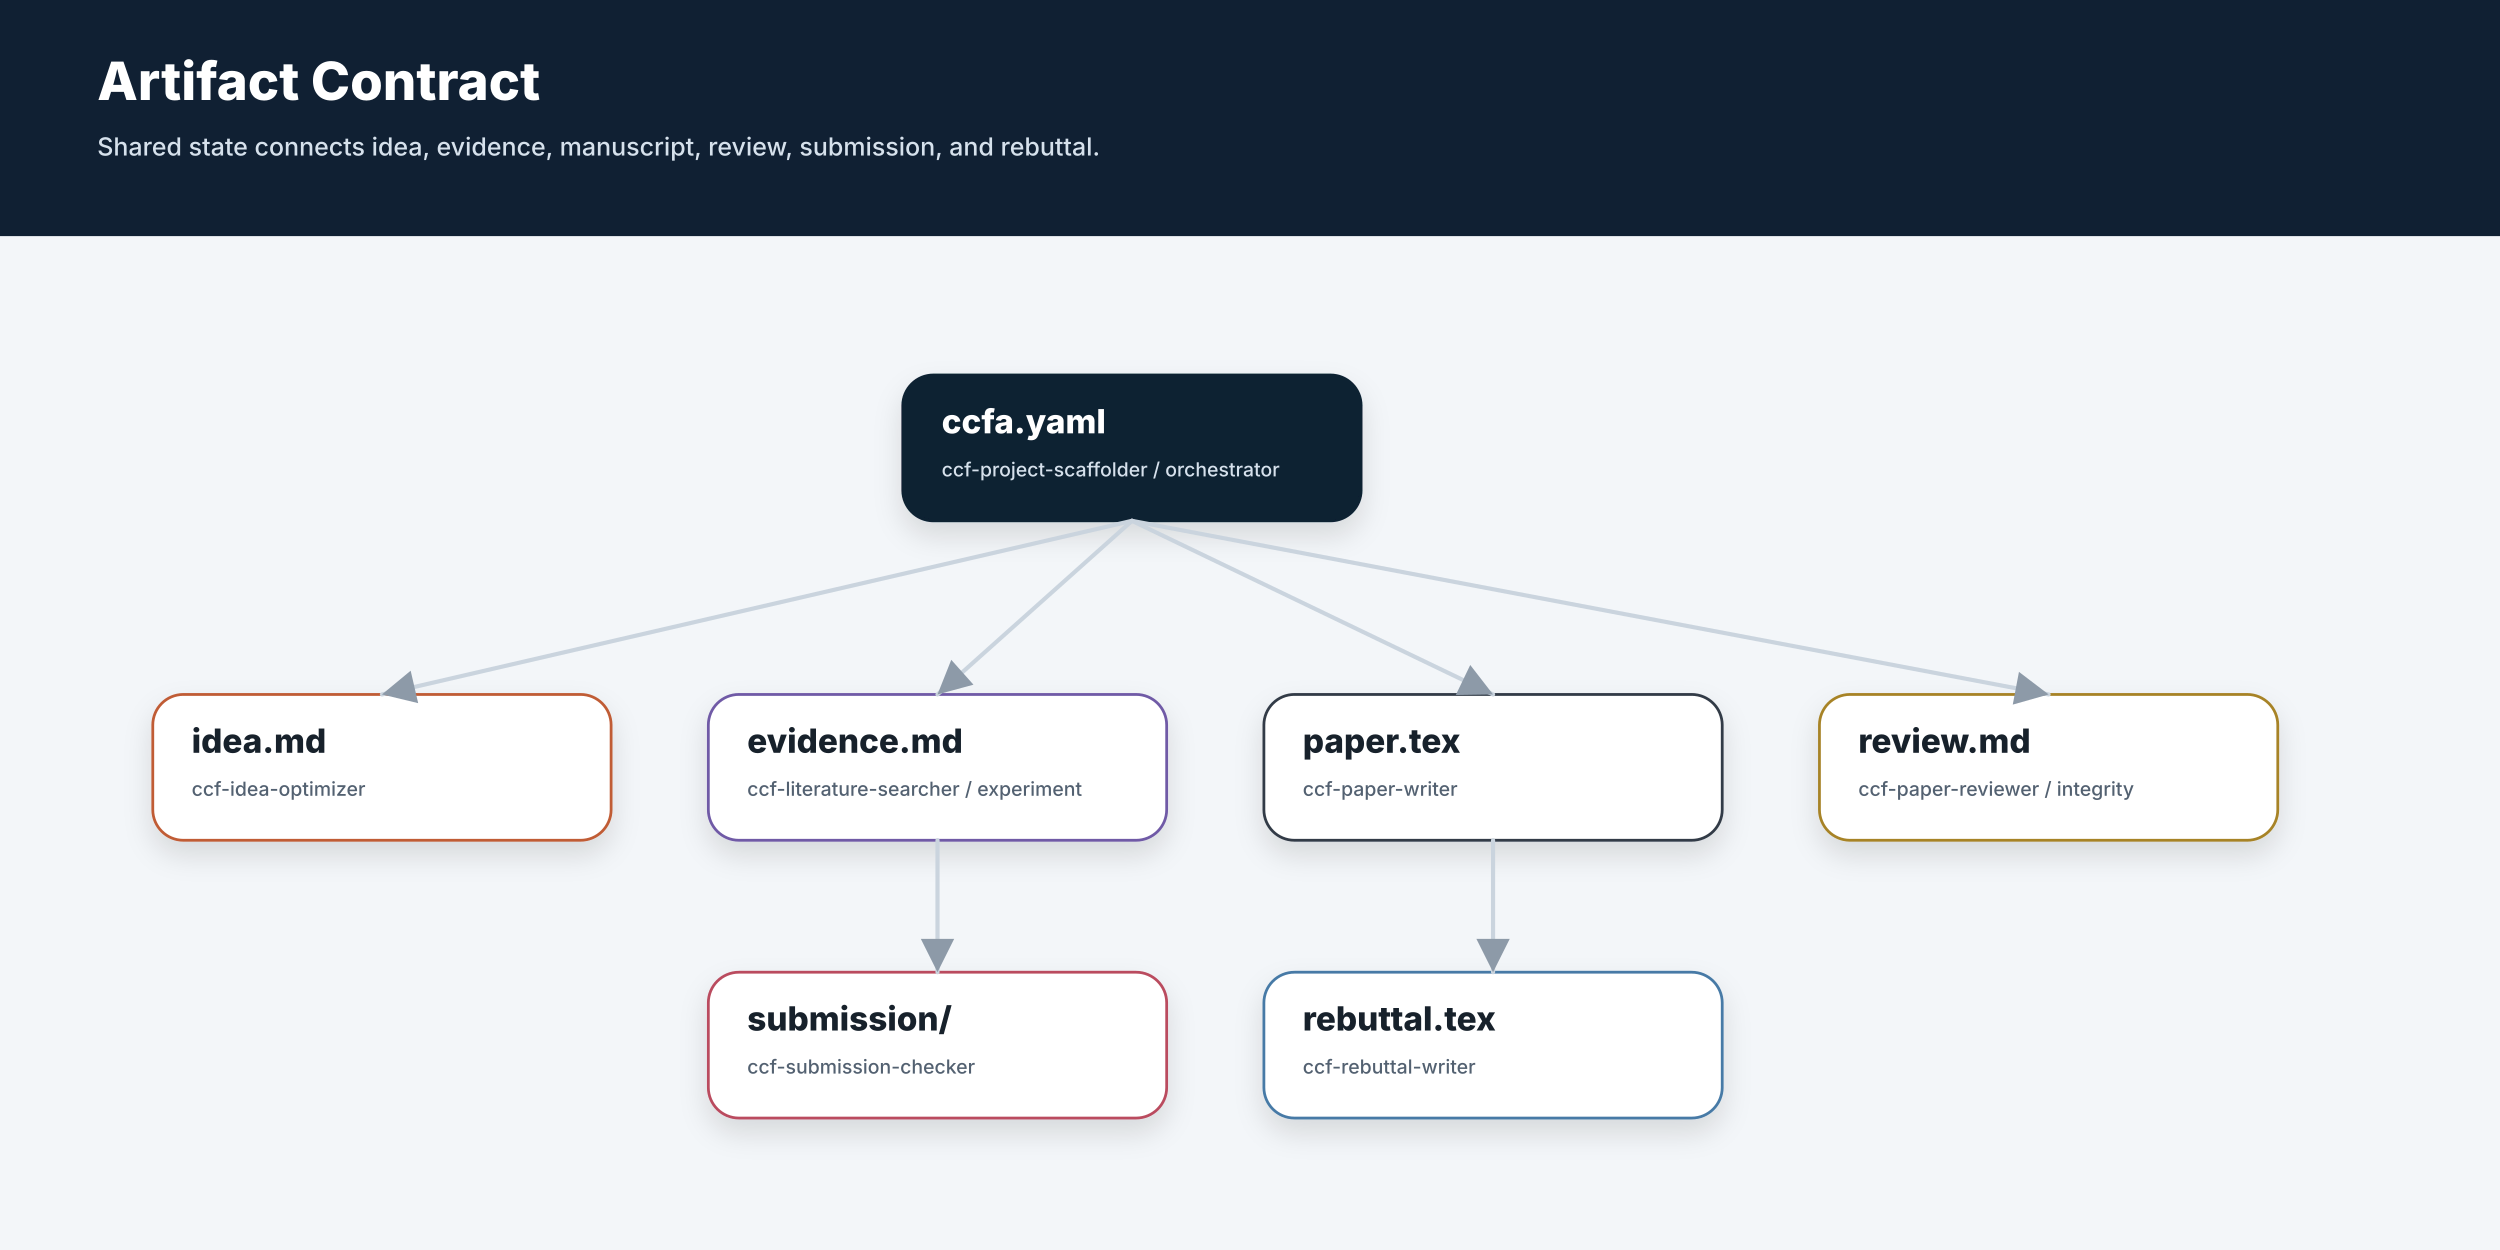
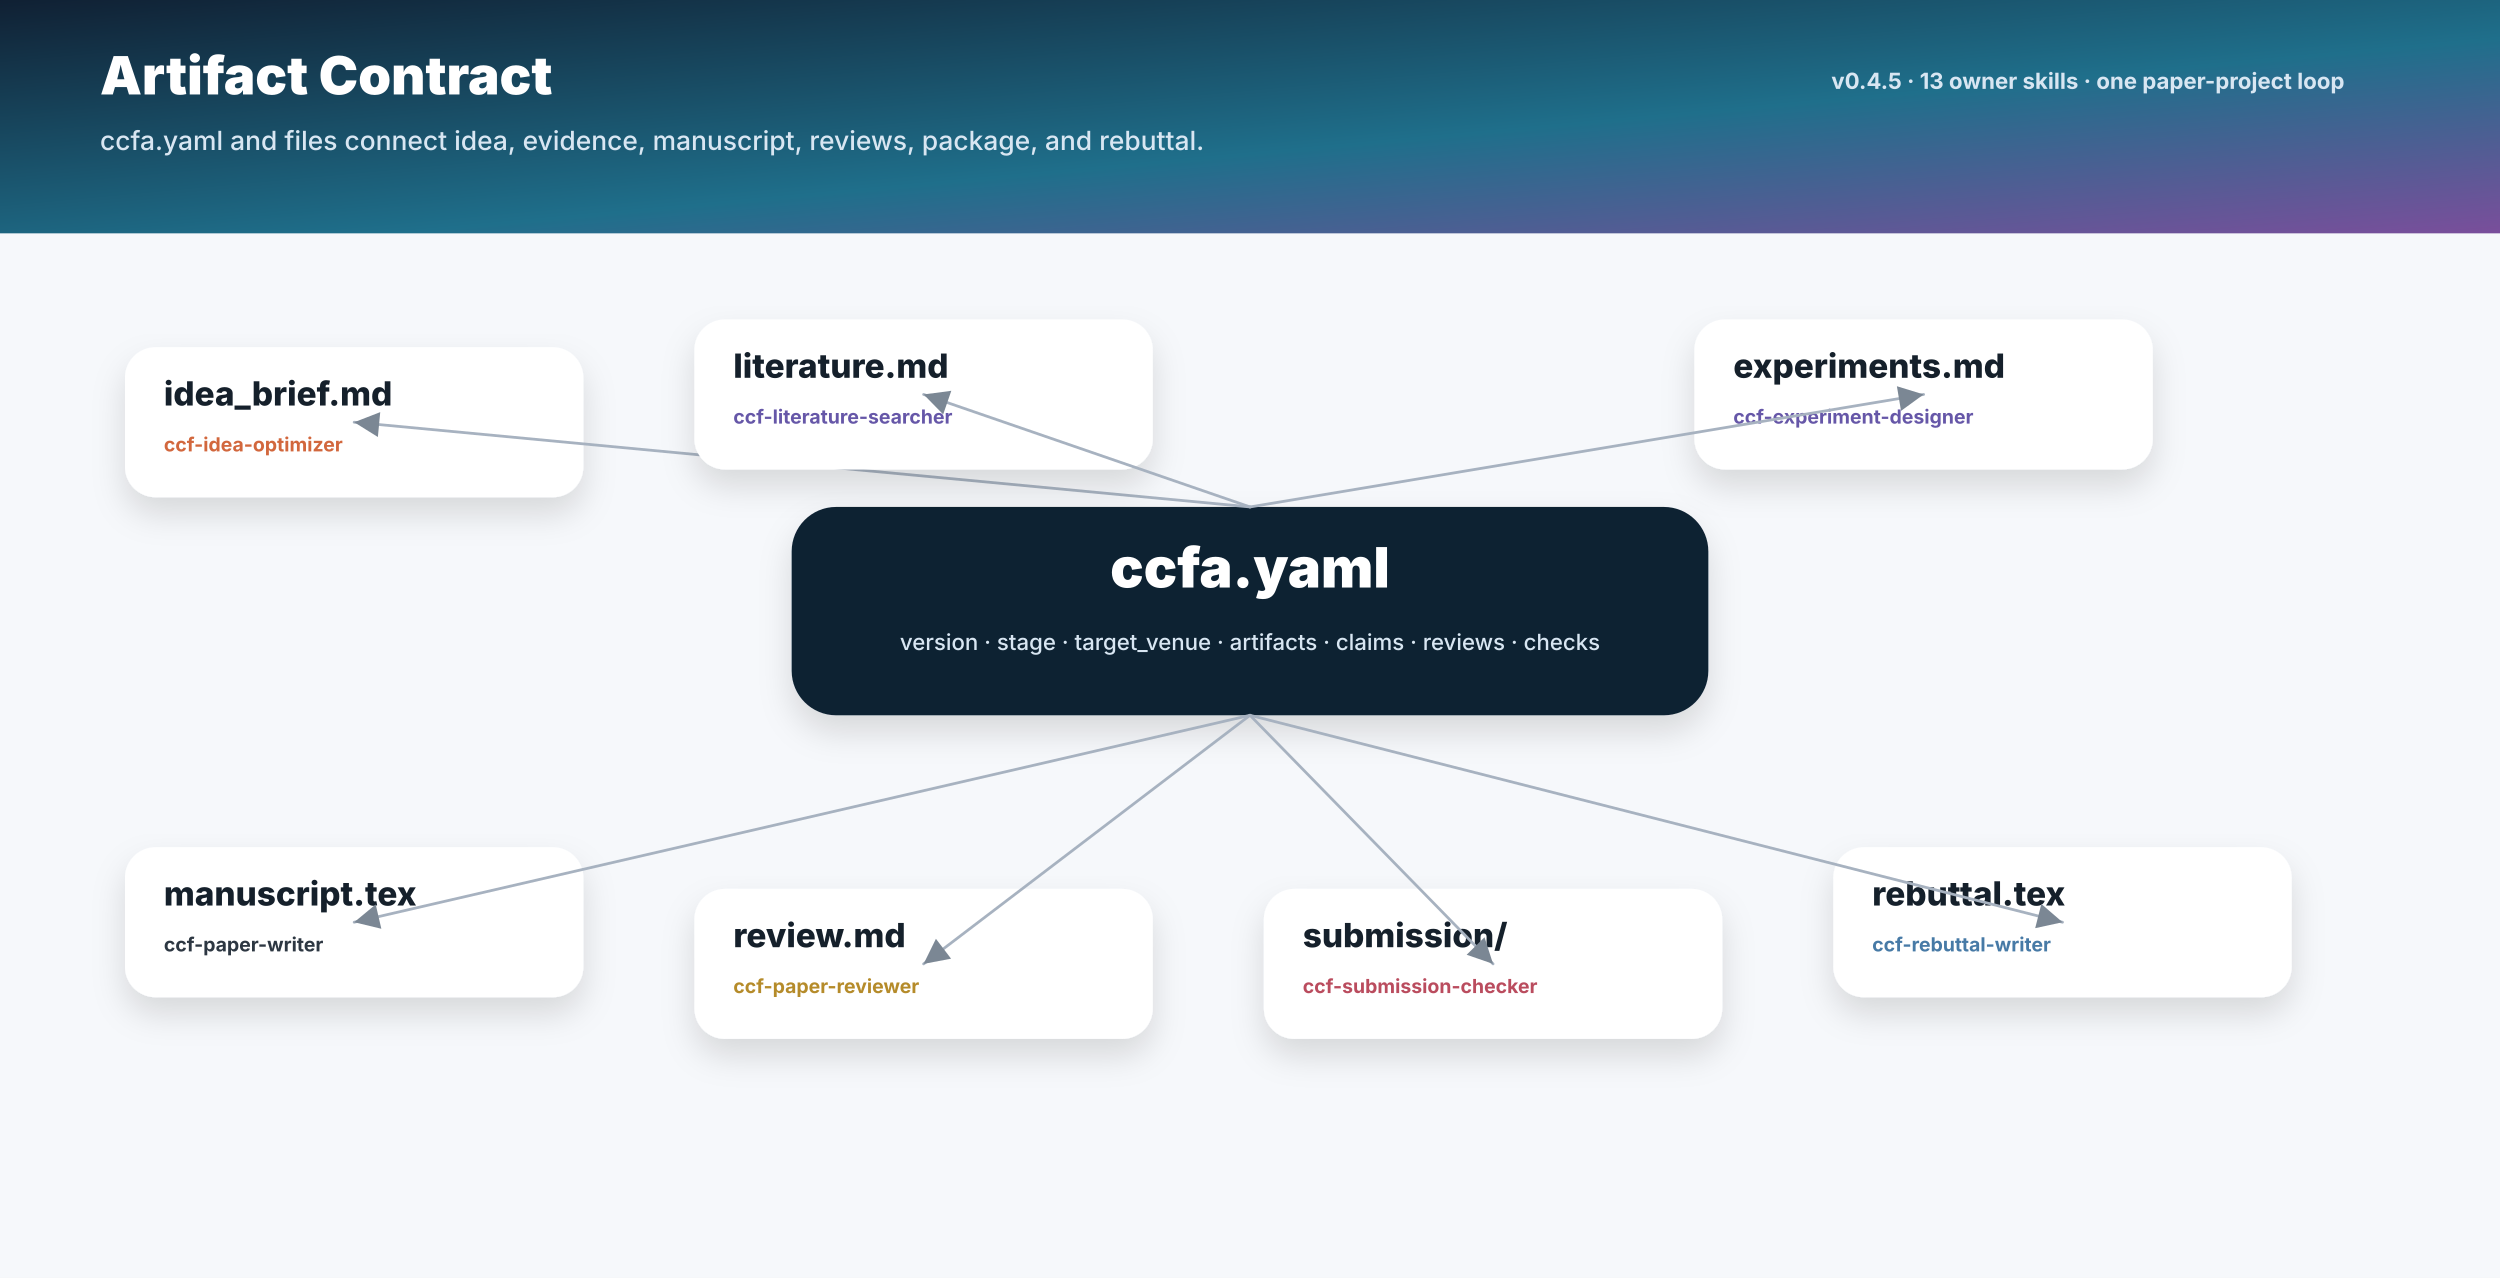
- <svg xmlns="http://www.w3.org/2000/svg" width="1800" height="900" viewBox="0 0 1800 900">
+ <svg xmlns="http://www.w3.org/2000/svg" width="1800" height="920" viewBox="0 0 1800 920">
  <defs>
-     <filter id="shadow" x="-20%" y="-20%" width="140%" height="150%">
-       <feDropShadow dx="0" dy="10" stdDeviation="10" flood-color="#0B1826" flood-opacity="0.12" />
+     <linearGradient id="header" x1="0" y1="0" x2="1" y2="1">
+       <stop offset="0" stop-color="#102033" />
+       <stop offset="0.58" stop-color="#1F6F8B" />
+       <stop offset="1" stop-color="#7A4E9B" />
+     </linearGradient>
+     <filter id="shadow" x="-20%" y="-20%" width="140%" height="160%">
+       <feDropShadow dx="0" dy="12" stdDeviation="12" flood-color="#0B1826" flood-opacity="0.13" />
    </filter>
-     <marker id="arrow" markerWidth="12" markerHeight="12" refX="10" refY="6" orient="auto">
-       <path d="M2,2 L10,6 L2,10 Z" fill="#8D9AA8" />
+     <marker id="arrow" markerWidth="13" markerHeight="13" refX="11" refY="6.5" orient="auto">
+       <path d="M2,2 L11,6.5 L2,11 Z" fill="#7B8794" />
    </marker>
  </defs>
  <style>text{font-family:Inter, Segoe UI, Arial, sans-serif;dominant-baseline:auto} .mono{font-family:Consolas,Menlo,monospace}</style>
-   <rect x="0" y="0" width="1800" height="900" rx="0" fill="#F3F6F9" stroke="none" stroke-width="2" />
-   <rect x="0" y="0" width="1800" height="170" rx="0" fill="#102033" stroke="none" stroke-width="2" />
-   <text x="70" y="72" font-size="38" font-weight="820" fill="#FFFFFF" text-anchor="start">Artifact Contract</text>
-   <text x="70" y="112" font-size="18" font-weight="450" fill="#D6E1EC" text-anchor="start">Shared state connects idea, evidence, manuscript, review, submission, and rebuttal.</text>
-   <rect x="650" y="270" width="330" height="105" rx="22" fill="#102033" stroke="#102033" stroke-width="2" filter="url(#shadow)" />
-   <text x="678" y="312" font-size="24" font-weight="820" fill="#FFFFFF" text-anchor="start">ccfa.yaml</text>
-   <text x="678" y="343" font-size="14" font-weight="550" fill="#D6E1EC" text-anchor="start">ccf-project-scaffolder / orchestrator</text>
-   <rect x="110" y="500" width="330" height="105" rx="22" fill="#FFFFFF" stroke="#C05C35" stroke-width="2" filter="url(#shadow)" />
-   <text x="138" y="542" font-size="24" font-weight="820" fill="#17212B" text-anchor="start">idea.md</text>
-   <text x="138" y="573" font-size="14" font-weight="550" fill="#536171" text-anchor="start">ccf-idea-optimizer</text>
-   <rect x="510" y="500" width="330" height="105" rx="22" fill="#FFFFFF" stroke="#6F5AA6" stroke-width="2" filter="url(#shadow)" />
-   <text x="538" y="542" font-size="24" font-weight="820" fill="#17212B" text-anchor="start">evidence.md</text>
-   <text x="538" y="573" font-size="14" font-weight="550" fill="#536171" text-anchor="start">ccf-literature-searcher / experiment</text>
-   <rect x="910" y="500" width="330" height="105" rx="22" fill="#FFFFFF" stroke="#333B46" stroke-width="2" filter="url(#shadow)" />
-   <text x="938" y="542" font-size="24" font-weight="820" fill="#17212B" text-anchor="start">paper.tex</text>
-   <text x="938" y="573" font-size="14" font-weight="550" fill="#536171" text-anchor="start">ccf-paper-writer</text>
-   <rect x="1310" y="500" width="330" height="105" rx="22" fill="#FFFFFF" stroke="#A78328" stroke-width="2" filter="url(#shadow)" />
-   <text x="1338" y="542" font-size="24" font-weight="820" fill="#17212B" text-anchor="start">review.md</text>
-   <text x="1338" y="573" font-size="14" font-weight="550" fill="#536171" text-anchor="start">ccf-paper-reviewer / integrity</text>
-   <rect x="510" y="700" width="330" height="105" rx="22" fill="#FFFFFF" stroke="#BA4C5E" stroke-width="2" filter="url(#shadow)" />
-   <text x="538" y="742" font-size="24" font-weight="820" fill="#17212B" text-anchor="start">submission/</text>
-   <text x="538" y="773" font-size="14" font-weight="550" fill="#536171" text-anchor="start">ccf-submission-checker</text>
-   <rect x="910" y="700" width="330" height="105" rx="22" fill="#FFFFFF" stroke="#477AA6" stroke-width="2" filter="url(#shadow)" />
-   <text x="938" y="742" font-size="24" font-weight="820" fill="#17212B" text-anchor="start">rebuttal.tex</text>
-   <text x="938" y="773" font-size="14" font-weight="550" fill="#536171" text-anchor="start">ccf-rebuttal-writer</text>
-   <line x1="815" y1="375" x2="275" y2="500" stroke="#CAD4DE" stroke-width="3" stroke-linecap="round" marker-end="url(#arrow)" />
-   <line x1="815" y1="375" x2="675" y2="500" stroke="#CAD4DE" stroke-width="3" stroke-linecap="round" marker-end="url(#arrow)" />
-   <line x1="815" y1="375" x2="1075" y2="500" stroke="#CAD4DE" stroke-width="3" stroke-linecap="round" marker-end="url(#arrow)" />
-   <line x1="815" y1="375" x2="1475" y2="500" stroke="#CAD4DE" stroke-width="3" stroke-linecap="round" marker-end="url(#arrow)" />
-   <line x1="675" y1="605" x2="675" y2="700" stroke="#CAD4DE" stroke-width="3" stroke-linecap="round" marker-end="url(#arrow)" />
-   <line x1="1075" y1="605" x2="1075" y2="700" stroke="#CAD4DE" stroke-width="3" stroke-linecap="round" marker-end="url(#arrow)" />
+   <rect x="0" y="0" width="1800" height="920" rx="0" fill="#F6F8FB" stroke="none" stroke-width="2" />
+   <rect x="0" y="0" width="1800" height="168" rx="0" fill="url(#header)" stroke="none" stroke-width="2" />
+   <text x="72" y="68" font-size="38" font-weight="850" fill="#FFFFFF" text-anchor="start">Artifact Contract</text>
+   <text x="72" y="108" font-size="19" font-weight="500" fill="#D8E6F2" text-anchor="start">ccfa.yaml and files connect idea, evidence, manuscript, reviews, package, and rebuttal.</text>
+   <text x="1688" y="64" font-size="16" font-weight="650" fill="#D8E6F2" text-anchor="end">v0.4.5 · 13 owner skills · one paper-project loop</text>
+   <rect x="570" y="365" width="660" height="150" rx="32" fill="#102033" stroke="none" stroke-width="2" filter="url(#shadow)" />
+   <text x="900" y="423" font-size="40" font-weight="860" fill="#FFFFFF" text-anchor="middle">ccfa.yaml</text>
+   <text x="900" y="468" font-size="16" font-weight="520" fill="#D8E6F2" text-anchor="middle">version · stage · target_venue · artifacts · claims · reviews · checks</text>
+   <rect x="90" y="250" width="330" height="108" rx="22" fill="#FFFFFF" stroke="none" stroke-width="2" filter="url(#shadow)" />
+   <text x="118" y="292" font-size="24" font-weight="820" fill="#15202B" text-anchor="start">idea_brief.md</text>
+   <text x="118" y="325" font-size="14" font-weight="650" fill="#D2673D" text-anchor="start">ccf-idea-optimizer</text>
+   <line x1="900" y1="365" x2="255" y2="304" stroke="#A7B2C0" stroke-width="2" stroke-linecap="round" marker-end="url(#arrow)" />
+   <rect x="500" y="230" width="330" height="108" rx="22" fill="#FFFFFF" stroke="none" stroke-width="2" filter="url(#shadow)" />
+   <text x="528" y="272" font-size="24" font-weight="820" fill="#15202B" text-anchor="start">literature.md</text>
+   <text x="528" y="305" font-size="14" font-weight="650" fill="#6657A8" text-anchor="start">ccf-literature-searcher</text>
+   <line x1="900" y1="365" x2="665" y2="284" stroke="#A7B2C0" stroke-width="2" stroke-linecap="round" marker-end="url(#arrow)" />
+   <rect x="1220" y="230" width="330" height="108" rx="22" fill="#FFFFFF" stroke="none" stroke-width="2" filter="url(#shadow)" />
+   <text x="1248" y="272" font-size="24" font-weight="820" fill="#15202B" text-anchor="start">experiments.md</text>
+   <text x="1248" y="305" font-size="14" font-weight="650" fill="#6657A8" text-anchor="start">ccf-experiment-designer</text>
+   <line x1="900" y1="365" x2="1385" y2="284" stroke="#A7B2C0" stroke-width="2" stroke-linecap="round" marker-end="url(#arrow)" />
+   <rect x="90" y="610" width="330" height="108" rx="22" fill="#FFFFFF" stroke="none" stroke-width="2" filter="url(#shadow)" />
+   <text x="118" y="652" font-size="24" font-weight="820" fill="#15202B" text-anchor="start">manuscript.tex</text>
+   <text x="118" y="685" font-size="14" font-weight="650" fill="#2D3742" text-anchor="start">ccf-paper-writer</text>
+   <line x1="900" y1="515" x2="255" y2="664" stroke="#A7B2C0" stroke-width="2" stroke-linecap="round" marker-end="url(#arrow)" />
+   <rect x="500" y="640" width="330" height="108" rx="22" fill="#FFFFFF" stroke="none" stroke-width="2" filter="url(#shadow)" />
+   <text x="528" y="682" font-size="24" font-weight="820" fill="#15202B" text-anchor="start">review.md</text>
+   <text x="528" y="715" font-size="14" font-weight="650" fill="#B58B2A" text-anchor="start">ccf-paper-reviewer</text>
+   <line x1="900" y1="515" x2="665" y2="694" stroke="#A7B2C0" stroke-width="2" stroke-linecap="round" marker-end="url(#arrow)" />
+   <rect x="910" y="640" width="330" height="108" rx="22" fill="#FFFFFF" stroke="none" stroke-width="2" filter="url(#shadow)" />
+   <text x="938" y="682" font-size="24" font-weight="820" fill="#15202B" text-anchor="start">submission/</text>
+   <text x="938" y="715" font-size="14" font-weight="650" fill="#BA4C5E" text-anchor="start">ccf-submission-checker</text>
+   <line x1="900" y1="515" x2="1075" y2="694" stroke="#A7B2C0" stroke-width="2" stroke-linecap="round" marker-end="url(#arrow)" />
+   <rect x="1320" y="610" width="330" height="108" rx="22" fill="#FFFFFF" stroke="none" stroke-width="2" filter="url(#shadow)" />
+   <text x="1348" y="652" font-size="24" font-weight="820" fill="#15202B" text-anchor="start">rebuttal.tex</text>
+   <text x="1348" y="685" font-size="14" font-weight="650" fill="#477AA6" text-anchor="start">ccf-rebuttal-writer</text>
+   <line x1="900" y1="515" x2="1485" y2="664" stroke="#A7B2C0" stroke-width="2" stroke-linecap="round" marker-end="url(#arrow)" />
</svg>
